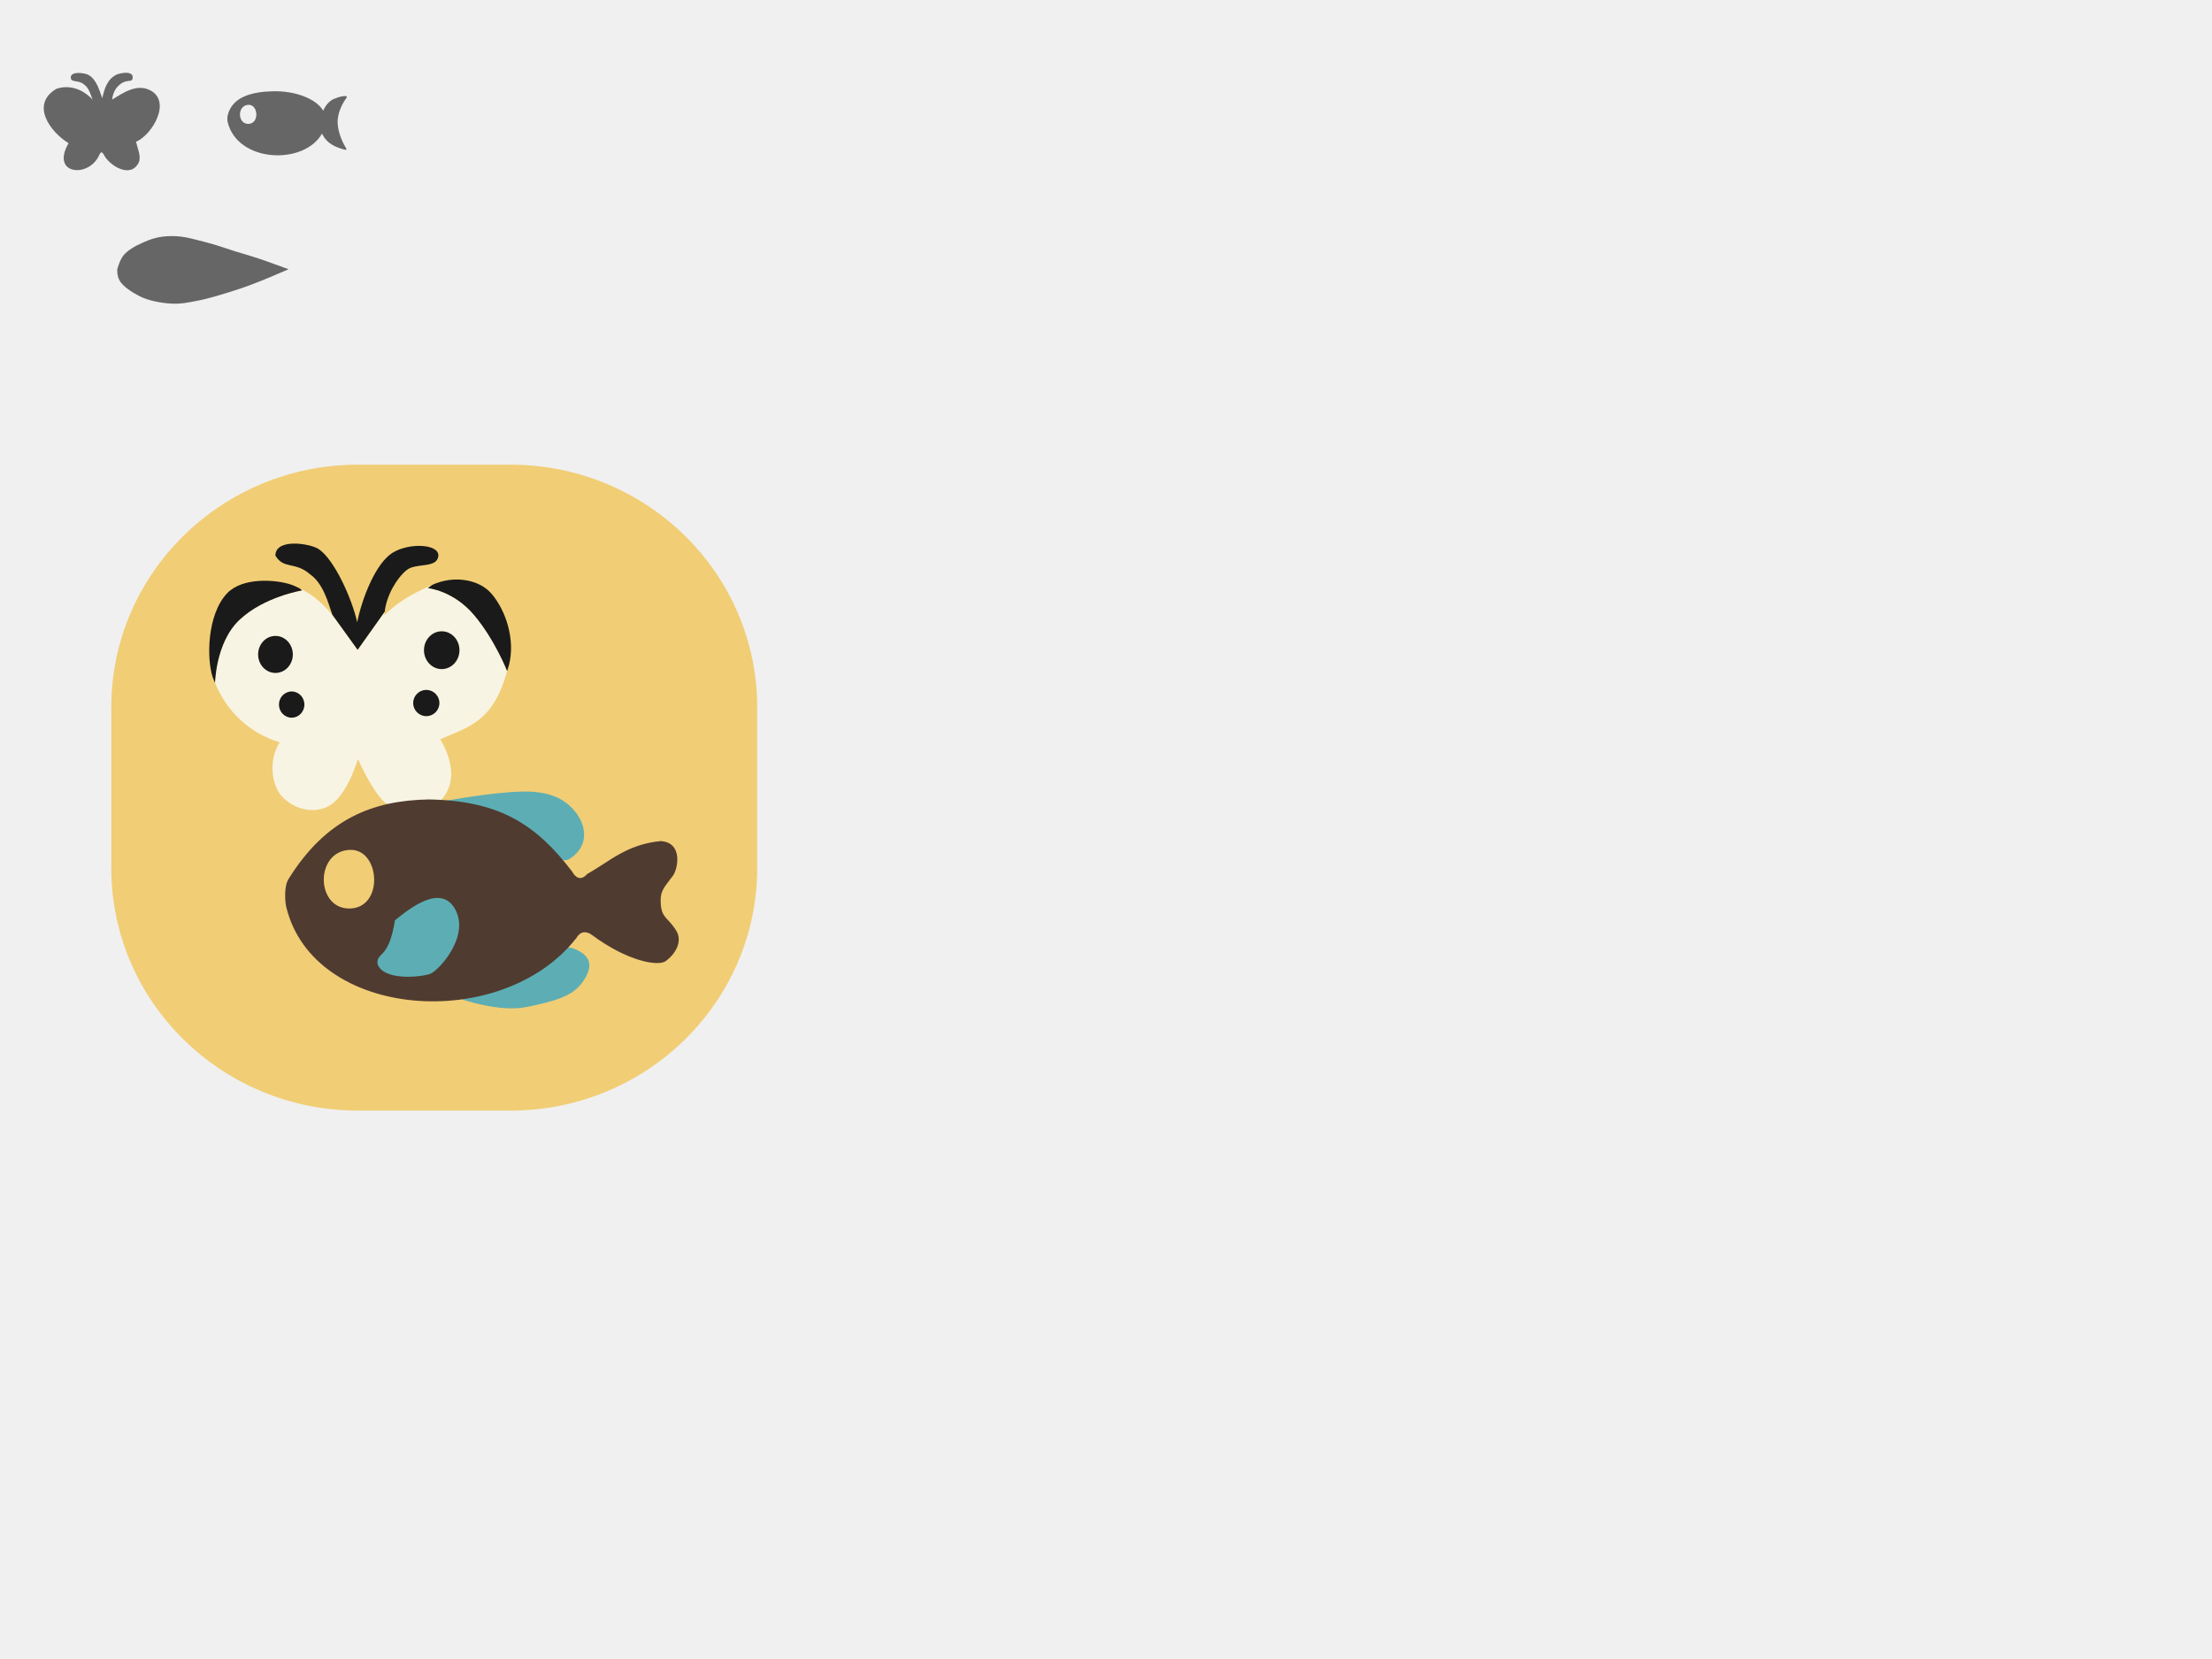
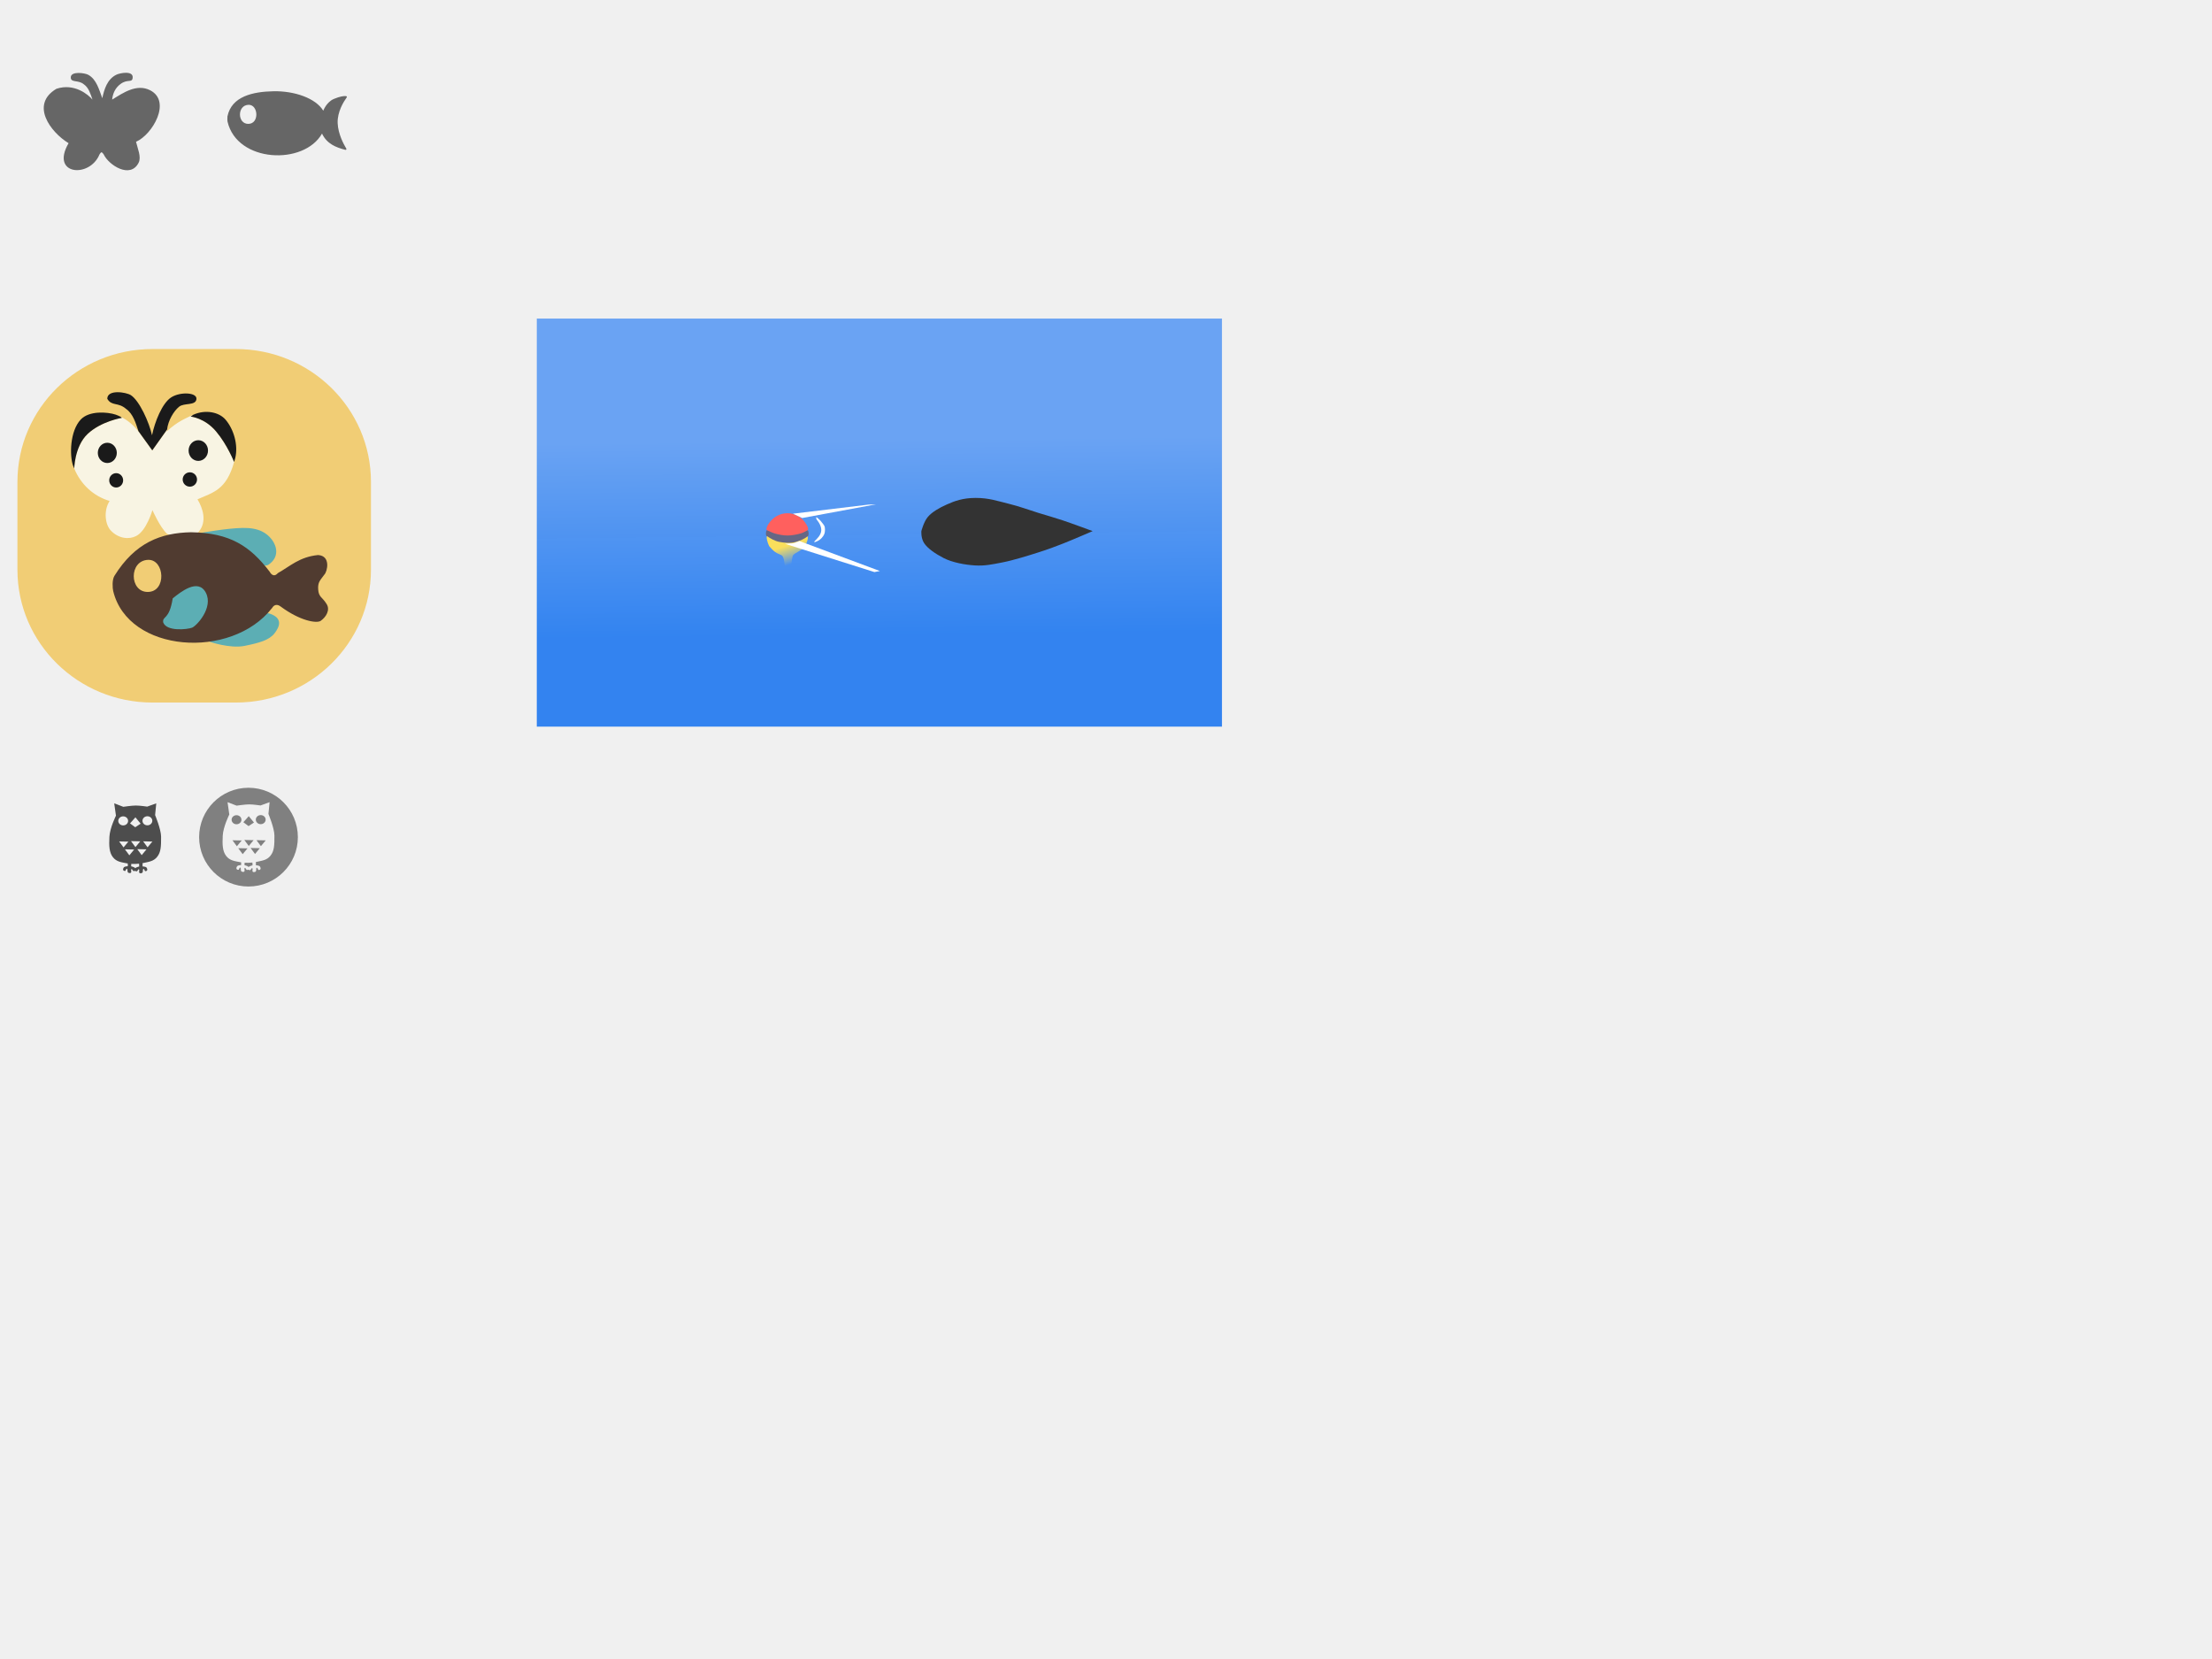
- <svg xmlns="http://www.w3.org/2000/svg" width="1024.0px" height="768.0px" viewBox="0 0 1024.0 768.0" version="1.1" id="SVGRoot">
+ <svg xmlns="http://www.w3.org/2000/svg" xmlns:xlink="http://www.w3.org/1999/xlink" width="1024.0px" height="768.0px" viewBox="0 0 1024.0 768.0" version="1.1" id="SVGRoot">
  <defs id="defs42">
+     <linearGradient id="linearGradient1513">
+       <stop id="stop1509" offset="0" style="stop-color:#6aa3f3;stop-opacity:1;" />
+       <stop id="stop1511" offset="1" style="stop-color:#3283f0;stop-opacity:0.996" />
+     </linearGradient>
+     <linearGradient id="linearGradient1487">
+       <stop id="stop1483" offset="0" style="stop-color:#f9de5c;stop-opacity:1;" />
+       <stop id="stop1485" offset="1" style="stop-color:#f9de5c;stop-opacity:0;" />
+     </linearGradient>
    <mask id="mask131" maskUnits="userSpaceOnUse">
      <rect y="-208.571" x="-294.286" height="320" width="565.714" id="rect133" style="fill:#ffffff;fill-rule:evenodd" />
    </mask>
+     <linearGradient gradientUnits="userSpaceOnUse" y2="235.751" x2="342.729" y1="193.609" x1="329.662" id="linearGradient1489" xlink:href="#linearGradient1487" />
+     <linearGradient y2="235.751" x2="342.729" y1="193.609" x1="329.662" gradientUnits="userSpaceOnUse" id="linearGradient1497" xlink:href="#linearGradient1487" />
+     <linearGradient gradientUnits="userSpaceOnUse" y2="293.449" x2="401.031" y1="203.546" x1="400.02" id="linearGradient1515" xlink:href="#linearGradient1513" />
  </defs>
+   <g id="layer2" />
  <g id="layer1">
+     <rect y="147.482" x="248.498" height="188.899" width="317.188" id="rect1499" style="fill:url(#linearGradient1515);fill-opacity:1;stroke:none;stroke-linecap:round;stroke-linejoin:round;stroke-opacity:1" />
    <path d="m 126.669,42.242 c -9.619,0.183 -19.475,2.355 -21.379,11.643 0.032,0.462 -0.123,1.694 0.059,2.472 4.428,18.982 35.347,20.304 43.736,5.456 l -0.009,0.042 c 2.29,4.792 6.431,6.351 10.684,7.485 0.62,0.185 0.722,-0.313 0.513,-0.622 -1.187,-1.95 -3.758,-6.718 -3.963,-11.718 -0.217,-5.273 2.899,-10.101 4.098,-11.754 0.205,-0.363 0.361,-0.625 -0.261,-0.759 -0.876,-0.077 -2.619,0.049 -5.6,1.316 -3.451,1.467 -4.895,5.447 -4.895,5.447 -3.478,-5.805 -13.364,-9.191 -22.982,-9.008 z m -11.639,6.277 c 4.576,-0.163 5.16,8.825 -0.109,8.826 -5.072,0.002 -5.191,-8.638 0.109,-8.826 z" style="fill:#666666;fill-opacity:1;stroke:none;stroke-linecap:round;stroke-linejoin:round;stroke-opacity:1" id="path990" />
    <path id="path151" d="m 42.806,46.115 c -1.861,-2.233 -8.337,-7.781 -16.681,-5.012 -12.22,7.249 -2.872,20.004 5.62,25.181 -8.578,14.763 9.756,16.327 14.313,5.205 0.246,-0.382 0.664,-1.011 0.942,-1.004 0.287,0.008 0.85,0.754 1.009,1.004 2.306,4.931 12.33,11.466 16.166,3.835 1.343,-2.671 -0.487,-6.598 -1.202,-9.691 7.669,-3.328 16.553,-18.774 6.494,-23.865 -6.221,-3.149 -12.501,1.232 -17.554,4.347 0.296,-2.87 1.454,-5.459 3.932,-7.269 3.349,-2.445 5.329,-0.297 5.571,-2.884 0.315,-3.379 -5.83,-2.205 -7.54,-1.377 -4.184,2.024 -5.633,6.658 -6.516,10.879 -1.465,-3.82 -2.626,-8.728 -6.534,-10.853 -1.542,-0.838 -8.056,-1.816 -8.062,1.236 -0.006,2.593 3.474,0.986 6.058,3.195 2.272,1.546 3.143,4.605 3.984,7.073" style="fill:#666666;fill-opacity:1;stroke:none;stroke-width:0.651;stroke-linecap:round;stroke-linejoin:round;stroke-opacity:1" />
-     <path id="path1045" d="m 54.286,124.643 c 0,0 1.107,-4.37 3.036,-6.607 1.929,-2.237 5.188,-4.144 8.75,-5.714 3.562,-1.57 7.275,-3.03 13.393,-3.036 6.118,-0.006 10.173,1.468 15.179,2.679 5.005,1.21 9.762,3.006 13.929,4.286 4.167,1.279 6.9,2.006 11.071,3.393 4.172,1.387 13.929,5 13.929,5 0,0 -9.399,4.088 -13.571,5.714 -4.172,1.627 -6.762,2.619 -11.429,4.107 -4.666,1.489 -11.669,3.685 -16.607,4.643 -4.938,0.958 -8.172,1.699 -12.857,1.429 -4.685,-0.27 -10.549,-1.393 -14.464,-3.393 -3.916,-2 -7.566,-4.559 -9.107,-6.964 -1.542,-2.405 -1.25,-5.536 -1.25,-5.536 z" style="fill:#666666;stroke:none;stroke-width:1px;stroke-linecap:butt;stroke-linejoin:miter;stroke-opacity:1" />
-     <rect ry="112.347" rx="114.232" y="215.114" x="51.51" height="299.015" width="299.015" id="rect1171" style="fill:#f1cd75;fill-opacity:1;stroke:none;stroke-width:0.985;stroke-linecap:round;stroke-linejoin:round;stroke-opacity:1" />
-     <g transform="translate(2.700939,-2.043135)" id="g1109">
-       <path id="path151-9" style="fill:#f8f4e3;fill-opacity:1;stroke:none;stroke-width:1.73;stroke-linecap:round;stroke-linejoin:round;stroke-opacity:1" d="m 197.404,272.791 c -0.453,0.206 -0.916,0.345 -1.363,0.578 -4.182,2.177 -12.188,5.095 -20.844,13.467 0.052,-0.518 0.143,-1.095 0.201,-1.629 l -12.541,17.65 -11.705,-16.223 c 0.021,0.064 0.053,0.137 0.074,0.201 -4.076,-4.994 -8.765,-9.39 -15.225,-12.436 l 1.141,0.957 c 0,0 -1.093,0.178 -2.912,0.613 -1.819,0.435 -4.364,1.128 -7.266,2.154 -2.902,1.027 -6.16,2.388 -9.408,4.162 -1.624,0.887 -3.246,1.879 -4.818,2.982 -1.572,1.104 -3.095,2.319 -4.523,3.658 -1.429,1.339 -2.68,2.818 -3.773,4.381 -1.094,1.562 -2.03,3.209 -2.834,4.883 -0.804,1.674 -1.473,3.377 -2.031,5.051 -0.558,1.674 -1.004,3.32 -1.361,4.883 -0.714,3.125 -1.071,5.915 -1.25,7.924 -0.116,1.311 -0.103,1.59 -0.117,2.111 5.494,13.552 16.277,23.414 29.912,27.518 -5.408,8.539 -3.579,20.111 0.965,24.953 6.734,7.176 15.805,7.655 21.348,4.748 8.862,-4.24 13.91,-21.984 13.91,-21.984 0,0 6.285,14.411 12.4,20.113 9.352,5.04 21.913,3.992 26.73,-1.752 7.343,-8.755 3.362,-20.23 -1.021,-27.471 13.215,-5.855 24.411,-7.843 30.98,-31.58 -0.049,-0.124 -1.404,-3.597 -3.992,-8.598 -1.317,-2.545 -2.934,-5.446 -4.826,-8.426 -1.892,-2.98 -4.058,-6.039 -6.469,-8.896 -1.205,-1.429 -2.444,-2.695 -3.689,-3.818 -1.245,-1.123 -2.496,-2.101 -3.727,-2.955 -2.461,-1.708 -4.838,-2.914 -6.914,-3.762 -2.076,-0.848 -3.85,-1.34 -5.105,-1.619 -1.256,-0.279 -1.992,-0.346 -1.992,-0.346 z" />
-       <path id="path1090" style="fill:#1a1a1a;fill-opacity:1;stroke:none;stroke-width:1.73;stroke-linecap:round;stroke-linejoin:round;stroke-opacity:1" d="m 197.404,272.791 -2.047,1.494 c 0,0 0.737,0.067 1.992,0.346 1.256,0.279 3.03,0.771 5.105,1.619 2.076,0.848 4.453,2.054 6.914,3.762 1.23,0.854 2.481,1.832 3.727,2.955 1.245,1.123 2.484,2.39 3.689,3.818 2.411,2.857 4.577,5.917 6.469,8.896 1.892,2.98 3.509,5.881 4.826,8.426 2.588,5.001 3.943,8.473 3.992,8.598 0.317,-1.144 0.678,-2.079 0.973,-3.328 2.653,-11.249 -1.346,-24.404 -8.17,-32.438 -5.517,-6.495 -17.094,-8.858 -27.471,-4.148 z" />
-       <path id="path1085" style="fill:#1a1a1a;fill-opacity:1;stroke:none;stroke-width:1.73;stroke-linecap:round;stroke-linejoin:round;stroke-opacity:1" d="m 96.848,318.16 c 0.014,-0.522 6.91e-4,-0.801 0.117,-2.111 0.179,-2.009 0.536,-4.799 1.25,-7.924 0.357,-1.562 0.803,-3.209 1.361,-4.883 0.558,-1.674 1.228,-3.377 2.031,-5.051 0.804,-1.674 1.74,-3.32 2.834,-4.883 1.094,-1.562 2.345,-3.042 3.773,-4.381 1.429,-1.339 2.951,-2.555 4.523,-3.658 1.572,-1.104 3.194,-2.095 4.818,-2.982 3.248,-1.775 6.506,-3.135 9.408,-4.162 2.902,-1.027 5.446,-1.719 7.266,-2.154 1.819,-0.435 2.912,-0.613 2.912,-0.613 l -1.141,-0.957 c -1.302,-0.614 -2.566,-1.259 -4.033,-1.748 -7.069,-2.361 -22.449,-3.477 -29.557,4.072 -9.406,9.991 -9.425,30.598 -6.658,38.74 0.317,0.931 0.729,1.796 1.094,2.695 z" />
-       <path id="path1080" style="fill:#1a1a1a;fill-opacity:1;stroke:none;stroke-width:1.73;stroke-linecap:round;stroke-linejoin:round;stroke-opacity:1" d="m 151.152,286.635 11.705,16.223 12.541,-17.65 c 0.807,-7.429 5.5,-15.472 10.129,-19.245 4.296,-3.502 13.948,-0.666 14.679,-6.408 0.732,-5.742 -13.554,-6.458 -21.275,-1.559 -7.721,4.899 -13.962,20.765 -16.286,32.109 -2.341,-10.771 -10.638,-29.23 -17.893,-33.931 -3.895,-2.524 -19.938,-5.132 -19.956,3.068 3.772,6.462 9.141,2.649 15.943,8.586 5.922,4.115 8.219,12.208 10.412,18.807 z" />
-       <ellipse style="fill:#1a1a1a;fill-opacity:1;stroke:none;stroke-linecap:round;stroke-linejoin:round;stroke-opacity:1" id="path1093" cx="124.821" cy="305" rx="8.036" ry="8.571" />
-       <ellipse style="fill:#1a1a1a;fill-opacity:1;stroke:none;stroke-linecap:round;stroke-linejoin:round;stroke-opacity:1" id="path1095" cx="132.321" cy="328.214" rx="5.893" ry="6.071" />
-       <ellipse style="fill:#1a1a1a;fill-opacity:1;stroke:none;stroke-linecap:round;stroke-linejoin:round;stroke-opacity:1" id="path1097" cx="201.786" cy="303.036" rx="8.214" ry="8.75" />
-       <circle style="fill:#1a1a1a;fill-opacity:1;stroke:none;stroke-linecap:round;stroke-linejoin:round;stroke-opacity:1" id="path1099" cx="194.643" cy="327.5" r="6.071" />
+     <path id="path1045" d="m 426.527,245.861 c 0,0 1.107,-4.37 3.036,-6.607 1.929,-2.237 5.188,-4.144 8.75,-5.714 3.562,-1.57 7.275,-3.03 13.393,-3.036 6.118,-0.006 10.173,1.468 15.179,2.679 5.005,1.21 9.762,3.006 13.929,4.286 4.167,1.279 6.9,2.006 11.071,3.393 4.172,1.387 13.929,5 13.929,5 0,0 -9.399,4.088 -13.571,5.714 -4.172,1.627 -6.762,2.619 -11.429,4.107 -4.666,1.489 -11.669,3.685 -16.607,4.643 -4.938,0.958 -8.172,1.699 -12.857,1.429 -4.685,-0.27 -10.549,-1.393 -14.464,-3.393 -3.916,-2 -7.566,-4.559 -9.107,-6.964 -1.542,-2.405 -1.25,-5.536 -1.25,-5.536 z" style="fill:#333333;stroke:none;stroke-width:1px;stroke-linecap:butt;stroke-linejoin:miter;stroke-opacity:1" />
+     <g transform="matrix(0.547312,0,0,0.547312,-104.7074,113.5031)" id="g1265">
+       <rect style="fill:#f1cd75;fill-opacity:1;stroke:none;stroke-width:0.985;stroke-linecap:round;stroke-linejoin:round;stroke-opacity:1" id="rect1171" width="299.015" height="299.015" x="206.064" y="87.835" rx="114.232" ry="112.347" />
+       <g id="g1109" transform="translate(157.2543,-129.3224)">
+         <path d="m 197.404,272.791 c -0.453,0.206 -0.916,0.345 -1.363,0.578 -4.182,2.177 -12.188,5.095 -20.844,13.467 0.052,-0.518 0.143,-1.095 0.201,-1.629 l -12.541,17.65 -11.705,-16.223 c 0.021,0.064 0.053,0.137 0.074,0.201 -4.076,-4.994 -8.765,-9.39 -15.225,-12.436 l 1.141,0.957 c 0,0 -1.093,0.178 -2.912,0.613 -1.819,0.435 -4.364,1.128 -7.266,2.154 -2.902,1.027 -6.16,2.388 -9.408,4.162 -1.624,0.887 -3.246,1.879 -4.818,2.982 -1.572,1.104 -3.095,2.319 -4.523,3.658 -1.429,1.339 -2.68,2.818 -3.773,4.381 -1.094,1.562 -2.03,3.209 -2.834,4.883 -0.804,1.674 -1.473,3.377 -2.031,5.051 -0.558,1.674 -1.004,3.32 -1.361,4.883 -0.714,3.125 -1.071,5.915 -1.25,7.924 -0.116,1.311 -0.103,1.59 -0.117,2.111 5.494,13.552 16.277,23.414 29.912,27.518 -5.408,8.539 -3.579,20.111 0.965,24.953 6.734,7.176 15.805,7.655 21.348,4.748 8.862,-4.24 13.91,-21.984 13.91,-21.984 0,0 6.285,14.411 12.4,20.113 9.352,5.04 21.913,3.992 26.73,-1.752 7.343,-8.755 3.362,-20.23 -1.021,-27.471 13.215,-5.855 24.411,-7.843 30.98,-31.58 -0.049,-0.124 -1.404,-3.597 -3.992,-8.598 -1.317,-2.545 -2.934,-5.446 -4.826,-8.426 -1.892,-2.98 -4.058,-6.039 -6.469,-8.896 -1.205,-1.429 -2.444,-2.695 -3.689,-3.818 -1.245,-1.123 -2.496,-2.101 -3.727,-2.955 -2.461,-1.708 -4.838,-2.914 -6.914,-3.762 -2.076,-0.848 -3.85,-1.34 -5.105,-1.619 -1.256,-0.279 -1.992,-0.346 -1.992,-0.346 z" style="fill:#f8f4e3;fill-opacity:1;stroke:none;stroke-width:1.73;stroke-linecap:round;stroke-linejoin:round;stroke-opacity:1" id="path151-9" />
+         <path d="m 197.404,272.791 -2.047,1.494 c 0,0 0.737,0.067 1.992,0.346 1.256,0.279 3.03,0.771 5.105,1.619 2.076,0.848 4.453,2.054 6.914,3.762 1.23,0.854 2.481,1.832 3.727,2.955 1.245,1.123 2.484,2.39 3.689,3.818 2.411,2.857 4.577,5.917 6.469,8.896 1.892,2.98 3.509,5.881 4.826,8.426 2.588,5.001 3.943,8.473 3.992,8.598 0.317,-1.144 0.678,-2.079 0.973,-3.328 2.653,-11.249 -1.346,-24.404 -8.17,-32.438 -5.517,-6.495 -17.094,-8.858 -27.471,-4.148 z" style="fill:#1a1a1a;fill-opacity:1;stroke:none;stroke-width:1.73;stroke-linecap:round;stroke-linejoin:round;stroke-opacity:1" id="path1090" />
+         <path d="m 96.848,318.16 c 0.014,-0.522 6.91e-4,-0.801 0.117,-2.111 0.179,-2.009 0.536,-4.799 1.25,-7.924 0.357,-1.562 0.803,-3.209 1.361,-4.883 0.558,-1.674 1.228,-3.377 2.031,-5.051 0.804,-1.674 1.74,-3.32 2.834,-4.883 1.094,-1.562 2.345,-3.042 3.773,-4.381 1.429,-1.339 2.951,-2.555 4.523,-3.658 1.572,-1.104 3.194,-2.095 4.818,-2.982 3.248,-1.775 6.506,-3.135 9.408,-4.162 2.902,-1.027 5.446,-1.719 7.266,-2.154 1.819,-0.435 2.912,-0.613 2.912,-0.613 l -1.141,-0.957 c -1.302,-0.614 -2.566,-1.259 -4.033,-1.748 -7.069,-2.361 -22.449,-3.477 -29.557,4.072 -9.406,9.991 -9.425,30.598 -6.658,38.74 0.317,0.931 0.729,1.796 1.094,2.695 z" style="fill:#1a1a1a;fill-opacity:1;stroke:none;stroke-width:1.73;stroke-linecap:round;stroke-linejoin:round;stroke-opacity:1" id="path1085" />
+         <path d="m 151.152,286.635 11.705,16.223 12.541,-17.65 c 0.807,-7.429 5.5,-15.472 10.129,-19.245 4.296,-3.502 13.948,-0.666 14.679,-6.408 0.732,-5.742 -13.554,-6.458 -21.275,-1.559 -7.721,4.899 -13.962,20.765 -16.286,32.109 -2.341,-10.771 -10.638,-29.23 -17.893,-33.931 -3.895,-2.524 -19.938,-5.132 -19.956,3.068 3.772,6.462 9.141,2.649 15.943,8.586 5.922,4.115 8.219,12.208 10.412,18.807 z" style="fill:#1a1a1a;fill-opacity:1;stroke:none;stroke-width:1.73;stroke-linecap:round;stroke-linejoin:round;stroke-opacity:1" id="path1080" />
+         <ellipse ry="8.571" rx="8.036" cy="305" cx="124.821" id="path1093" style="fill:#1a1a1a;fill-opacity:1;stroke:none;stroke-linecap:round;stroke-linejoin:round;stroke-opacity:1" />
+         <ellipse ry="6.071" rx="5.893" cy="328.214" cx="132.321" id="path1095" style="fill:#1a1a1a;fill-opacity:1;stroke:none;stroke-linecap:round;stroke-linejoin:round;stroke-opacity:1" />
+         <ellipse ry="8.75" rx="8.214" cy="303.036" cx="201.786" id="path1097" style="fill:#1a1a1a;fill-opacity:1;stroke:none;stroke-linecap:round;stroke-linejoin:round;stroke-opacity:1" />
+         <circle r="6.071" cy="327.5" cx="194.643" id="path1099" style="fill:#1a1a1a;fill-opacity:1;stroke:none;stroke-linecap:round;stroke-linejoin:round;stroke-opacity:1" />
+       </g>
+       <g id="g1169" transform="translate(154.5533,-127.2792)">
+         <path id="path1126" d="m 206.324,370.726 c 0,0 21.718,-4.041 35.608,-4.293 13.89,-0.253 20.456,4.293 24.749,9.849 4.293,5.556 6.566,14.9 -2.778,21.213 -9.344,6.313 -57.579,-26.769 -57.579,-26.769 z" style="fill:#5caeb4;fill-opacity:1;stroke:none;stroke-width:1px;stroke-linecap:butt;stroke-linejoin:miter;stroke-opacity:1" />
+         <path id="path1128" d="m 213.9,462.65 c 0,0 17.425,6.061 29.799,3.536 12.374,-2.525 20.708,-4.798 25.254,-10.607 4.546,-5.808 7.071,-12.879 -4.041,-16.668 -11.112,-3.788 -51.013,23.739 -51.013,23.739 z" style="fill:#5caeb4;fill-opacity:1;stroke:none;stroke-width:1px;stroke-linecap:butt;stroke-linejoin:miter;stroke-opacity:1" />
+         <path id="path990-5" style="fill:#503b30;fill-opacity:1;stroke:none;stroke-width:3.075;stroke-linecap:round;stroke-linejoin:round;stroke-opacity:1" d="m 198.318,370.086 c -25.546,0.505 -47.266,8.757 -64.737,36.816 -2.175,3.441 -1.641,10.512 -1.082,12.907 12.608,52.314 99.866,58.401 134.251,14.505 l -0.028,0.128 c 2.154,-3.921 5.155,-3.21 7.303,-1.619 16.603,12.3 30.336,14.421 33.888,12.264 4.684,-3.218 8.281,-9.296 5.113,-14.287 -3.65,-5.997 -6.678,-5.643 -7.138,-12.298 -0.433,-6.264 1.592,-7.579 5.278,-12.661 2.397,-2.38 5.656,-15.811 -5.349,-16.478 -15.758,1.543 -23.496,9.364 -34.037,15.278 -4.068,4.66 -6.824,-1.045 -6.824,-1.045 -16.69,-21.858 -33.648,-33.005 -66.638,-33.511 z m -36.298,23.346 c 14.074,-0.5 15.869,27.139 -0.336,27.144 -15.597,0.006 -15.963,-26.564 0.336,-27.144 z" />
+         <path id="path1130" d="m 182.838,426.032 c 6.506,-5.26 21.466,-17.425 28.032,-4.798 6.566,12.627 -7.829,28.032 -11.617,29.547 -3.788,1.515 -21.718,3.536 -24.496,-4.546 -0.505,-5.808 5.111,-1.558 8.081,-20.203 z" style="fill:#5caeb4;fill-opacity:1;stroke:none;stroke-width:1px;stroke-linecap:butt;stroke-linejoin:miter;stroke-opacity:1" />
+       </g>
    </g>
-     <g id="g1169">
-       <path style="fill:#5caeb4;stroke:none;stroke-width:1px;stroke-linecap:butt;stroke-linejoin:miter;stroke-opacity:1;fill-opacity:1" d="m 206.324,370.726 c 0,0 21.718,-4.041 35.608,-4.293 13.89,-0.253 20.456,4.293 24.749,9.849 4.293,5.556 6.566,14.9 -2.778,21.213 -9.344,6.313 -57.579,-26.769 -57.579,-26.769 z" id="path1126" />
-       <path style="fill:#5caeb4;stroke:none;stroke-width:1px;stroke-linecap:butt;stroke-linejoin:miter;stroke-opacity:1;fill-opacity:1" d="m 213.9,462.65 c 0,0 17.425,6.061 29.799,3.536 12.374,-2.525 20.708,-4.798 25.254,-10.607 4.546,-5.808 7.071,-12.879 -4.041,-16.668 -11.112,-3.788 -51.013,23.739 -51.013,23.739 z" id="path1128" />
-       <path d="m 198.318,370.086 c -25.546,0.505 -47.266,8.757 -64.737,36.816 -2.175,3.441 -1.641,10.512 -1.082,12.907 12.608,52.314 99.866,58.401 134.251,14.505 l -0.028,0.128 c 2.154,-3.921 5.155,-3.21 7.303,-1.619 16.603,12.3 30.336,14.421 33.888,12.264 4.684,-3.218 8.281,-9.296 5.113,-14.287 -3.65,-5.997 -6.678,-5.643 -7.138,-12.298 -0.433,-6.264 1.592,-7.579 5.278,-12.661 2.397,-2.38 5.656,-15.811 -5.349,-16.478 -15.758,1.543 -23.496,9.364 -34.037,15.278 -4.068,4.66 -6.824,-1.045 -6.824,-1.045 -16.69,-21.858 -33.648,-33.005 -66.638,-33.511 z m -36.298,23.346 c 14.074,-0.5 15.869,27.139 -0.336,27.144 -15.597,0.006 -15.963,-26.564 0.336,-27.144 z" style="fill:#503b30;fill-opacity:1;stroke:none;stroke-width:3.075;stroke-linecap:round;stroke-linejoin:round;stroke-opacity:1" id="path990-5" />
-       <path style="fill:#5caeb4;stroke:none;stroke-width:1px;stroke-linecap:butt;stroke-linejoin:miter;stroke-opacity:1;fill-opacity:1" d="m 182.838,426.032 c 6.506,-5.26 21.466,-17.425 28.032,-4.798 6.566,12.627 -7.829,28.032 -11.617,29.547 -3.788,1.515 -21.718,3.536 -24.496,-4.546 -0.505,-5.808 5.111,-1.558 8.081,-20.203 z" id="path1130" />
+     <g transform="matrix(0.1988513,0,0,0.1988513,277.9288,215.9796)" id="g1495">
+       <g id="g1471" transform="translate(105,-9.285714)">
+         <path style="fill:url(#linearGradient1497);fill-opacity:1" d="m 370.323,195.747 c -5.078,7.017 -15.405,11.732 -22.542,16.351 -5.121,3.314 -5.988,4.837 -7.981,23.852 -2.041,19.475 -4.322,22.941 -8.001,22.851 -4.462,-0.11 -5.712,-3.729 -8.106,-24.105 -2.217,-18.868 -6.119,-18.612 -10.685,-20.605 -11.671,-5.094 -14.328,-7.503 -25.035,-19.489 -4.072,-8.036 -7.943,-22.962 -4.45,-23.33 6.701,-0.004 73.679,0.135 92.759,0.065 4.548,0.147 -0.264,16.542 -5.958,24.41 z" id="path1477" />
+         <path style="fill:#ff605e;fill-opacity:1" d="m 377.686,157.718 c -3.77,3.183 -7.957,5.277 -13.559,7.685 -9.329,4.01 -21.712,5.99 -33.591,6.001 -9.6,0.009 -21.394,-1.172 -30.867,-5.04 -6.928,-2.829 -12.389,-5.101 -17.023,-8.677 -1,-1.616 -1.129,-1.94 -0.947,-3.614 0.171,-1.574 1.216,-5.395 3.586,-9.399 21.117,-35.693 69.658,-35.482 89.531,-0.252 2.497,4.427 4.488,8.293 3.628,11.781 z" id="path1475" />
+         <path style="fill:#666784;fill-opacity:1" d="m 377.808,171.473 c -7.883,6.523 -17.904,10.334 -26.732,13.007 -14.215,4.303 -28.357,2.219 -40.362,0.008 -9.163,-1.687 -19.768,-7.753 -27.578,-13.092 -2.27,0.134 -2.888,-3.971 -2.747,-6.783 0.137,-2.736 0.457,-7.522 2.604,-6.826 5.923,1.921 10.991,5.369 18.231,7.38 8.601,2.389 19.428,4.663 29.312,4.666 10.182,0.003 22.033,-2.388 31.301,-4.939 6.431,-1.771 11.42,-5.418 15.513,-7.218 2.687,-0.221 3.602,13.068 0.458,13.798 z" id="path1473" />
+       </g>
    </g>
+     <path id="path1517" d="m 367.098,237.801 34.925,-4.201 3.53,-0.137 -34.193,6.343 z" style="fill:#ffffff;stroke:none;stroke-width:0.496px;stroke-linecap:butt;stroke-linejoin:miter;stroke-opacity:1" />
+     <path id="path1519" d="m 363.318,251.72 4.01,-0.247 2.765,-1.003 37.226,13.873 -2.534,0.48 z" style="fill:#ffffff;stroke:none;stroke-width:0.496px;stroke-linecap:butt;stroke-linejoin:miter;stroke-opacity:1" />
+     <path id="path1521" d="m 378.013,239.445 c 0,0 1.413,0.857 2.982,3.087 0.437,0.621 0.917,0.915 0.917,2.66 0,1.745 -0.44,2.677 -1.595,3.916 -1.43,1.534 -3.253,1.879 -3.253,1.879 0,0 -0.412,0.018 0.258,-0.694 0.671,-0.712 2.829,-2.468 2.875,-4.887 0.048,-2.517 -2.156,-4.887 -2.156,-4.887 0,0 -0.44,-1.008 -0.029,-1.073 z" style="fill:#ffffff;stroke:none;stroke-width:0.534px;stroke-linecap:butt;stroke-linejoin:miter;stroke-opacity:1" />
+     <path d="m 114.912,364.679 a 22.857,22.857 0 0 0 -22.732,22.857 22.857,22.857 0 0 0 22.855,22.855 22.857,22.857 0 0 0 22.857,-22.855 22.857,22.857 0 0 0 -22.857,-22.857 22.857,22.857 0 0 0 -0.123,0 z m -9.572,6.672 4.197,1.607 c 0,0 3.949,-0.582 5.803,-0.588 1.854,-0.006 5.27,0.5 5.27,0.5 l 4.195,-1.52 -0.535,5.447 c 0,0 2.74,6.541 2.768,10 0.037,4.578 -0.104,7.145 -1.785,9.285 -1.681,2.14 -3.857,2.308 -6.25,2.857 -0.17,0.039 -0.361,0.059 -0.537,0.094 v 1.514 c 0,0 1.326,0.108 1.697,0.402 0.371,0.294 0.49,0.982 0.49,0.982 -0.016,0.863 -0.716,0.805 -0.98,0.803 -0.264,-0.002 -0.393,-1.083 -0.76,-1.027 -0.366,0.055 -0.312,0.893 -0.312,0.893 0,0 0.023,0.663 -0.268,0.895 -0.29,0.232 -1.004,0.323 -1.295,0.088 -0.291,-0.235 -0.135,-0.938 -0.135,-0.938 0,0 0.164,-0.656 -0.178,-0.758 -0.341,-0.101 -0.552,0.887 -0.982,0.938 -0.257,0.03 -0.541,-0.078 -0.76,-0.24 -0.197,0.109 -0.428,0.173 -0.635,0.148 -0.43,-0.051 -0.641,-1.039 -0.982,-0.938 -0.341,0.101 -0.178,0.76 -0.178,0.76 0,0 0.156,0.702 -0.135,0.938 -0.291,0.235 -1.003,0.142 -1.293,-0.09 -0.29,-0.232 -0.27,-0.893 -0.27,-0.893 0,0 0.054,-0.837 -0.312,-0.893 -0.366,-0.055 -0.494,1.023 -0.758,1.025 -0.264,0.002 -0.966,0.061 -0.982,-0.803 0,0 0.119,-0.688 0.49,-0.982 0.371,-0.294 1.697,-0.402 1.697,-0.402 v -1.258 c -0.16,-0.026 -0.325,-0.047 -0.48,-0.078 -2.434,-0.488 -4.736,-0.681 -6.43,-2.857 -1.693,-2.177 -1.82,-5.191 -1.605,-9.375 0.214,-4.184 3.035,-9.822 3.035,-9.822 z m 15.357,5.982 a 2.277,2.098 0 0 0 -2.275,2.1 2.277,2.098 0 0 0 2.275,2.098 2.277,2.098 0 0 0 2.277,-2.098 2.277,2.098 0 0 0 -2.277,-2.1 z m -11.205,0.045 a 2.277,2.098 0 0 0 -2.277,2.098 2.277,2.098 0 0 0 2.277,2.1 2.277,2.098 0 0 0 2.277,-2.1 2.277,2.098 0 0 0 -2.277,-2.098 z m 5.67,0.447 -2.5,2.812 2.41,1.785 2.5,-1.652 z m -2.053,11.025 2.053,2.77 2.232,-2.68 z m 5.617,0.092 2.055,2.768 2.232,-2.678 z m -11.115,0.045 2.053,2.768 2.232,-2.678 z m 8.393,3.57 2.055,2.77 2.23,-2.68 z m -5.715,0.09 2.055,2.768 2.232,-2.678 z m 6.562,6.641 c -1.187,0.131 -2.427,0.171 -3.619,0.094 l -0.045,1.119 c 0,2e-5 1.392,0.334 1.74,0.715 0.067,0.073 0.101,0.115 0.158,0.174 0.03,-0.032 0.044,-0.049 0.076,-0.084 0.348,-0.381 1.74,-0.713 1.74,-0.713 z" style="fill:#808080;fill-opacity:1;stroke:none;stroke-width:0.3;stroke-linecap:round;stroke-linejoin:round;stroke-miterlimit:4;stroke-dasharray:none;stroke-opacity:1" id="path1665" />
+     <path id="path1567-7" style="fill:#4d4d4d;fill-opacity:1;stroke:none;stroke-width:0.3;stroke-linecap:butt;stroke-linejoin:miter;stroke-miterlimit:4;stroke-dasharray:none;stroke-opacity:1" d="m 52.875,371.886 0.805,5.715 c 0,0 -2.821,5.638 -3.035,9.822 -0.214,4.184 -0.088,7.198 1.605,9.375 1.693,2.177 3.996,2.37 6.43,2.857 0.156,0.031 0.32,0.052 0.48,0.078 v 1.258 c 0,0 -1.326,0.108 -1.697,0.402 -0.371,0.294 -0.49,0.982 -0.49,0.982 0.016,0.863 0.718,0.805 0.982,0.803 0.264,-0.002 0.392,-1.081 0.758,-1.025 0.366,0.055 0.312,0.893 0.312,0.893 0,0 -0.021,0.661 0.27,0.893 0.29,0.232 1.002,0.325 1.293,0.09 0.291,-0.235 0.135,-0.938 0.135,-0.938 0,0 -0.164,-0.658 0.178,-0.76 0.341,-0.101 0.552,0.887 0.982,0.938 0.207,0.024 0.438,-0.04 0.635,-0.148 0.218,0.162 0.503,0.27 0.76,0.24 0.43,-0.051 0.641,-1.039 0.982,-0.938 0.341,0.101 0.178,0.758 0.178,0.758 0,0 -0.156,0.702 0.135,0.938 0.291,0.235 1.005,0.144 1.295,-0.088 0.29,-0.232 0.268,-0.895 0.268,-0.895 0,0 -0.054,-0.837 0.312,-0.893 0.366,-0.055 0.496,1.025 0.76,1.027 0.264,0.002 0.964,0.061 0.98,-0.803 0,0 -0.119,-0.688 -0.49,-0.982 -0.371,-0.294 -1.697,-0.402 -1.697,-0.402 v -1.514 c 0.176,-0.035 0.367,-0.055 0.537,-0.094 2.393,-0.55 4.569,-0.718 6.25,-2.857 1.681,-2.14 1.822,-4.707 1.785,-9.285 -0.028,-3.459 -2.768,-10 -2.768,-10 l 0.535,-5.447 -4.195,1.52 c 0,0 -3.415,-0.506 -5.27,-0.5 -1.854,0.006 -5.803,0.588 -5.803,0.588 z m 15.357,5.982 a 2.277,2.098 0 0 1 2.277,2.1 2.277,2.098 0 0 1 -2.277,2.098 2.277,2.098 0 0 1 -2.275,-2.098 2.277,2.098 0 0 1 2.275,-2.1 z m -11.205,0.045 a 2.277,2.098 0 0 1 2.277,2.098 2.277,2.098 0 0 1 -2.277,2.1 2.277,2.098 0 0 1 -2.277,-2.1 2.277,2.098 0 0 1 2.277,-2.098 z m 5.67,0.447 2.41,2.945 -2.5,1.652 -2.41,-1.785 z m -2.053,11.025 4.285,0.09 -2.232,2.68 z m 5.617,0.092 4.287,0.09 -2.232,2.678 z m -11.115,0.045 4.285,0.09 -2.232,2.678 z m 8.393,3.57 4.285,0.09 -2.23,2.68 z m -5.715,0.09 4.287,0.09 -2.232,2.678 z m 6.562,6.641 0.051,1.305 c 0,0 -1.392,0.332 -1.74,0.713 -0.032,0.035 -0.046,0.052 -0.076,0.084 -0.057,-0.059 -0.092,-0.101 -0.158,-0.174 -0.348,-0.381 -1.74,-0.715 -1.74,-0.715 l 0.045,-1.119 c 1.193,0.077 2.432,0.037 3.619,-0.094 z" />
  </g>
</svg>
